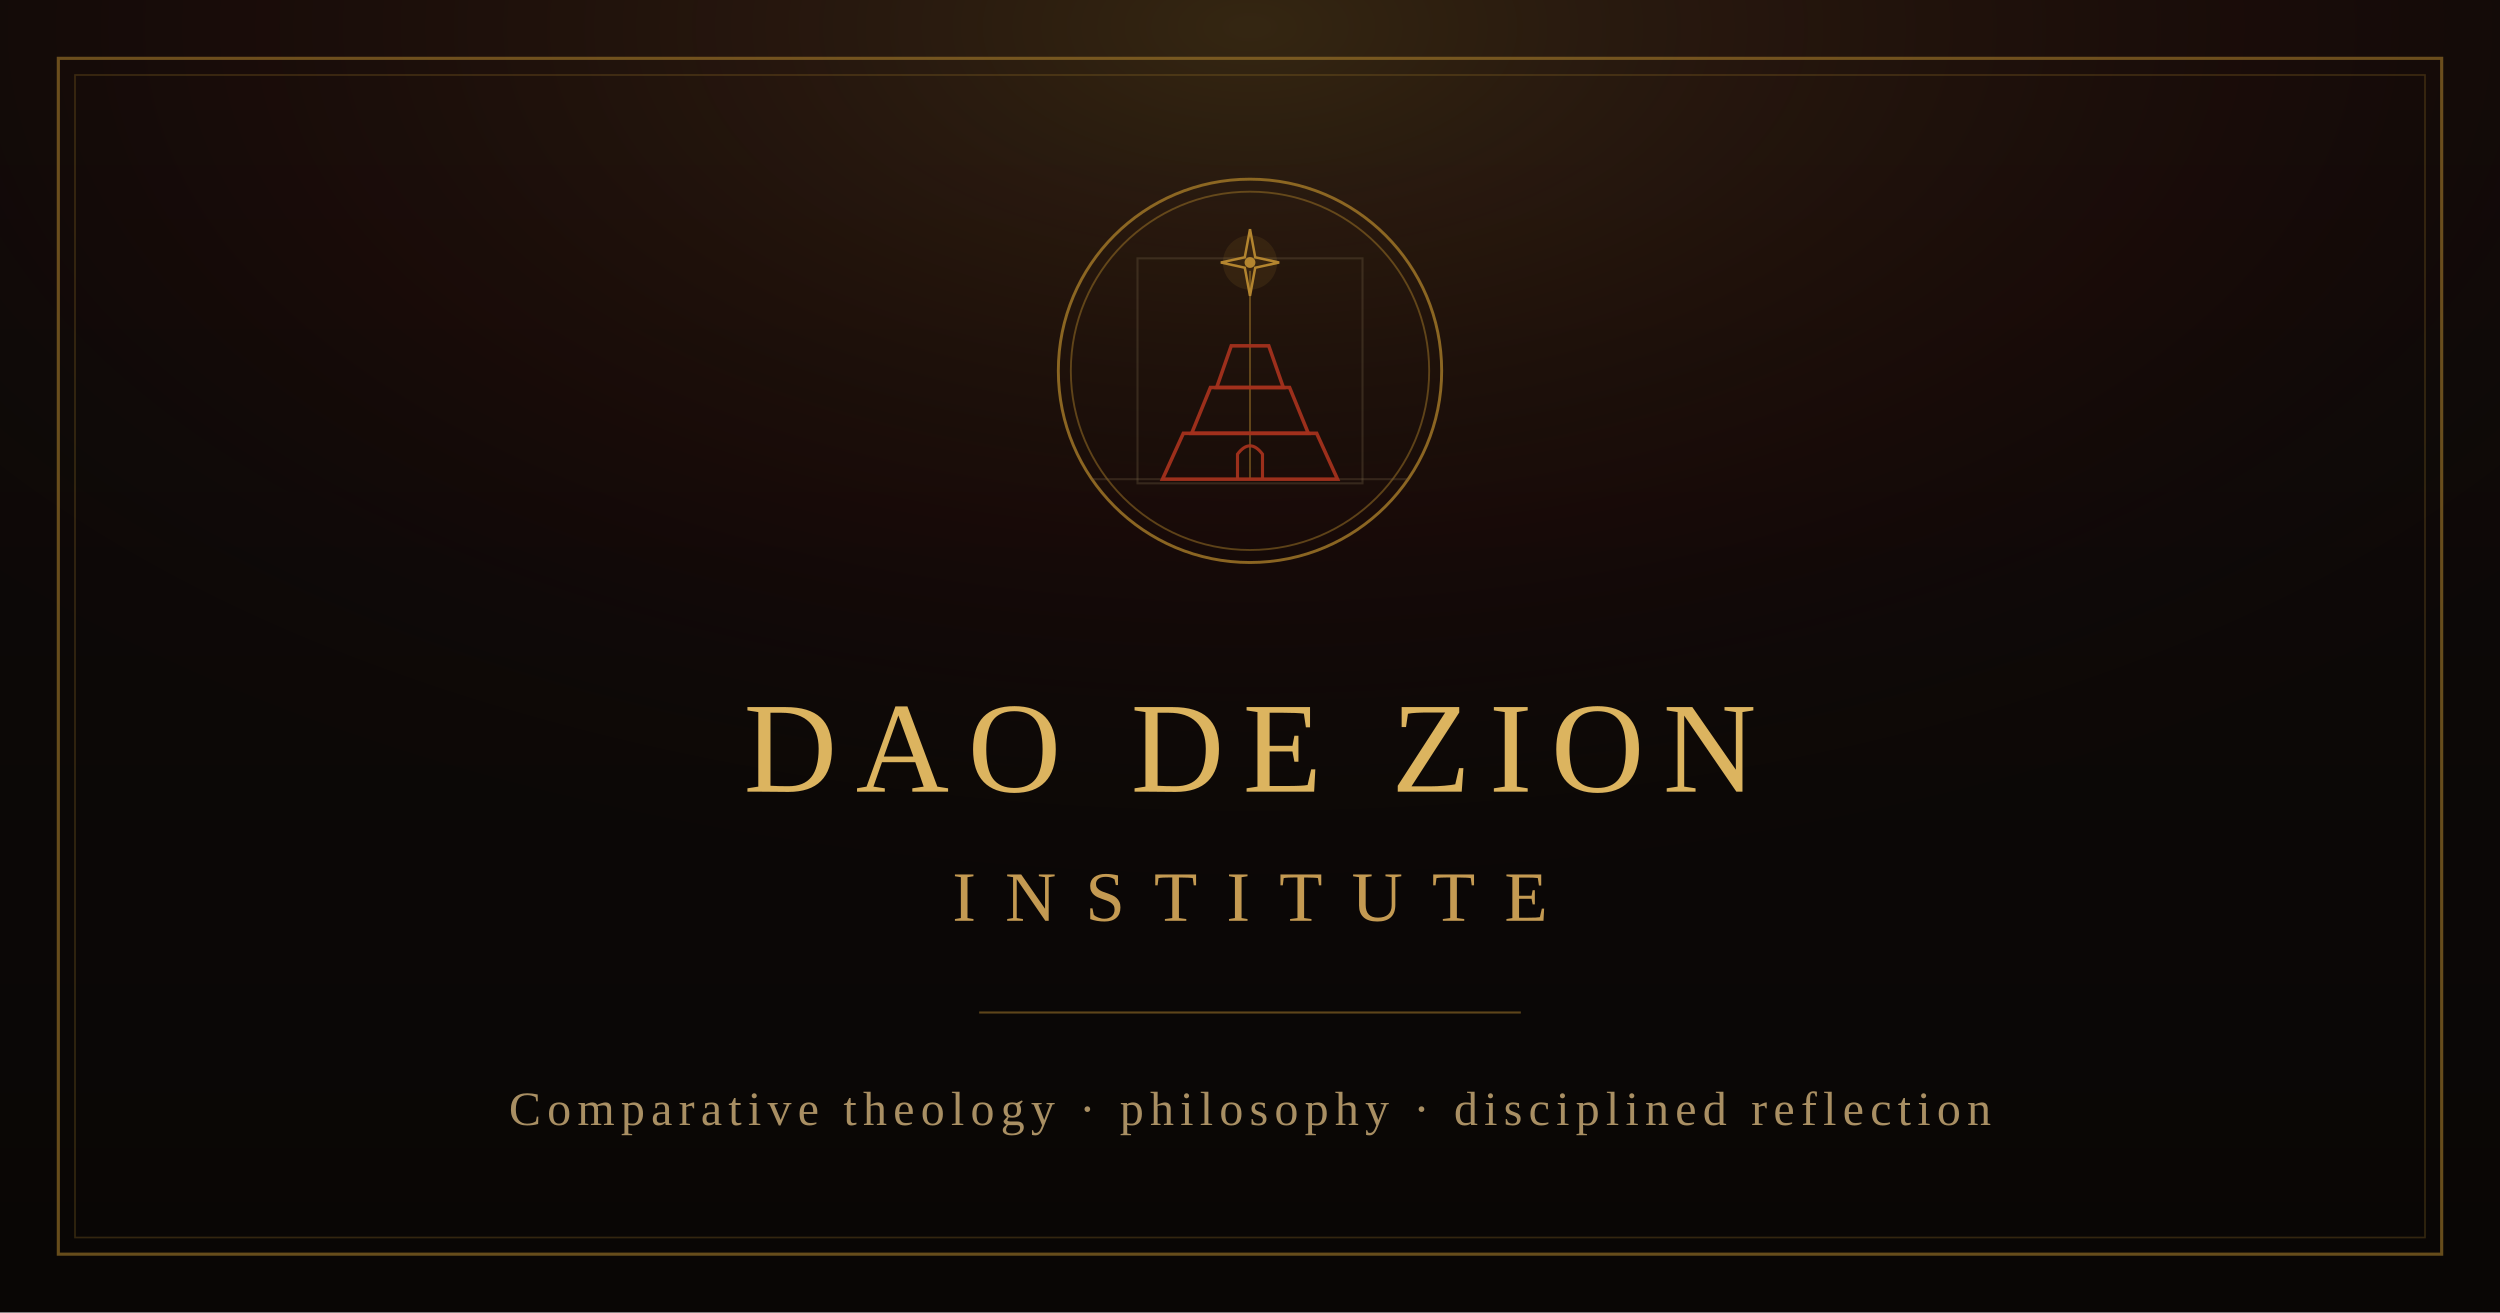
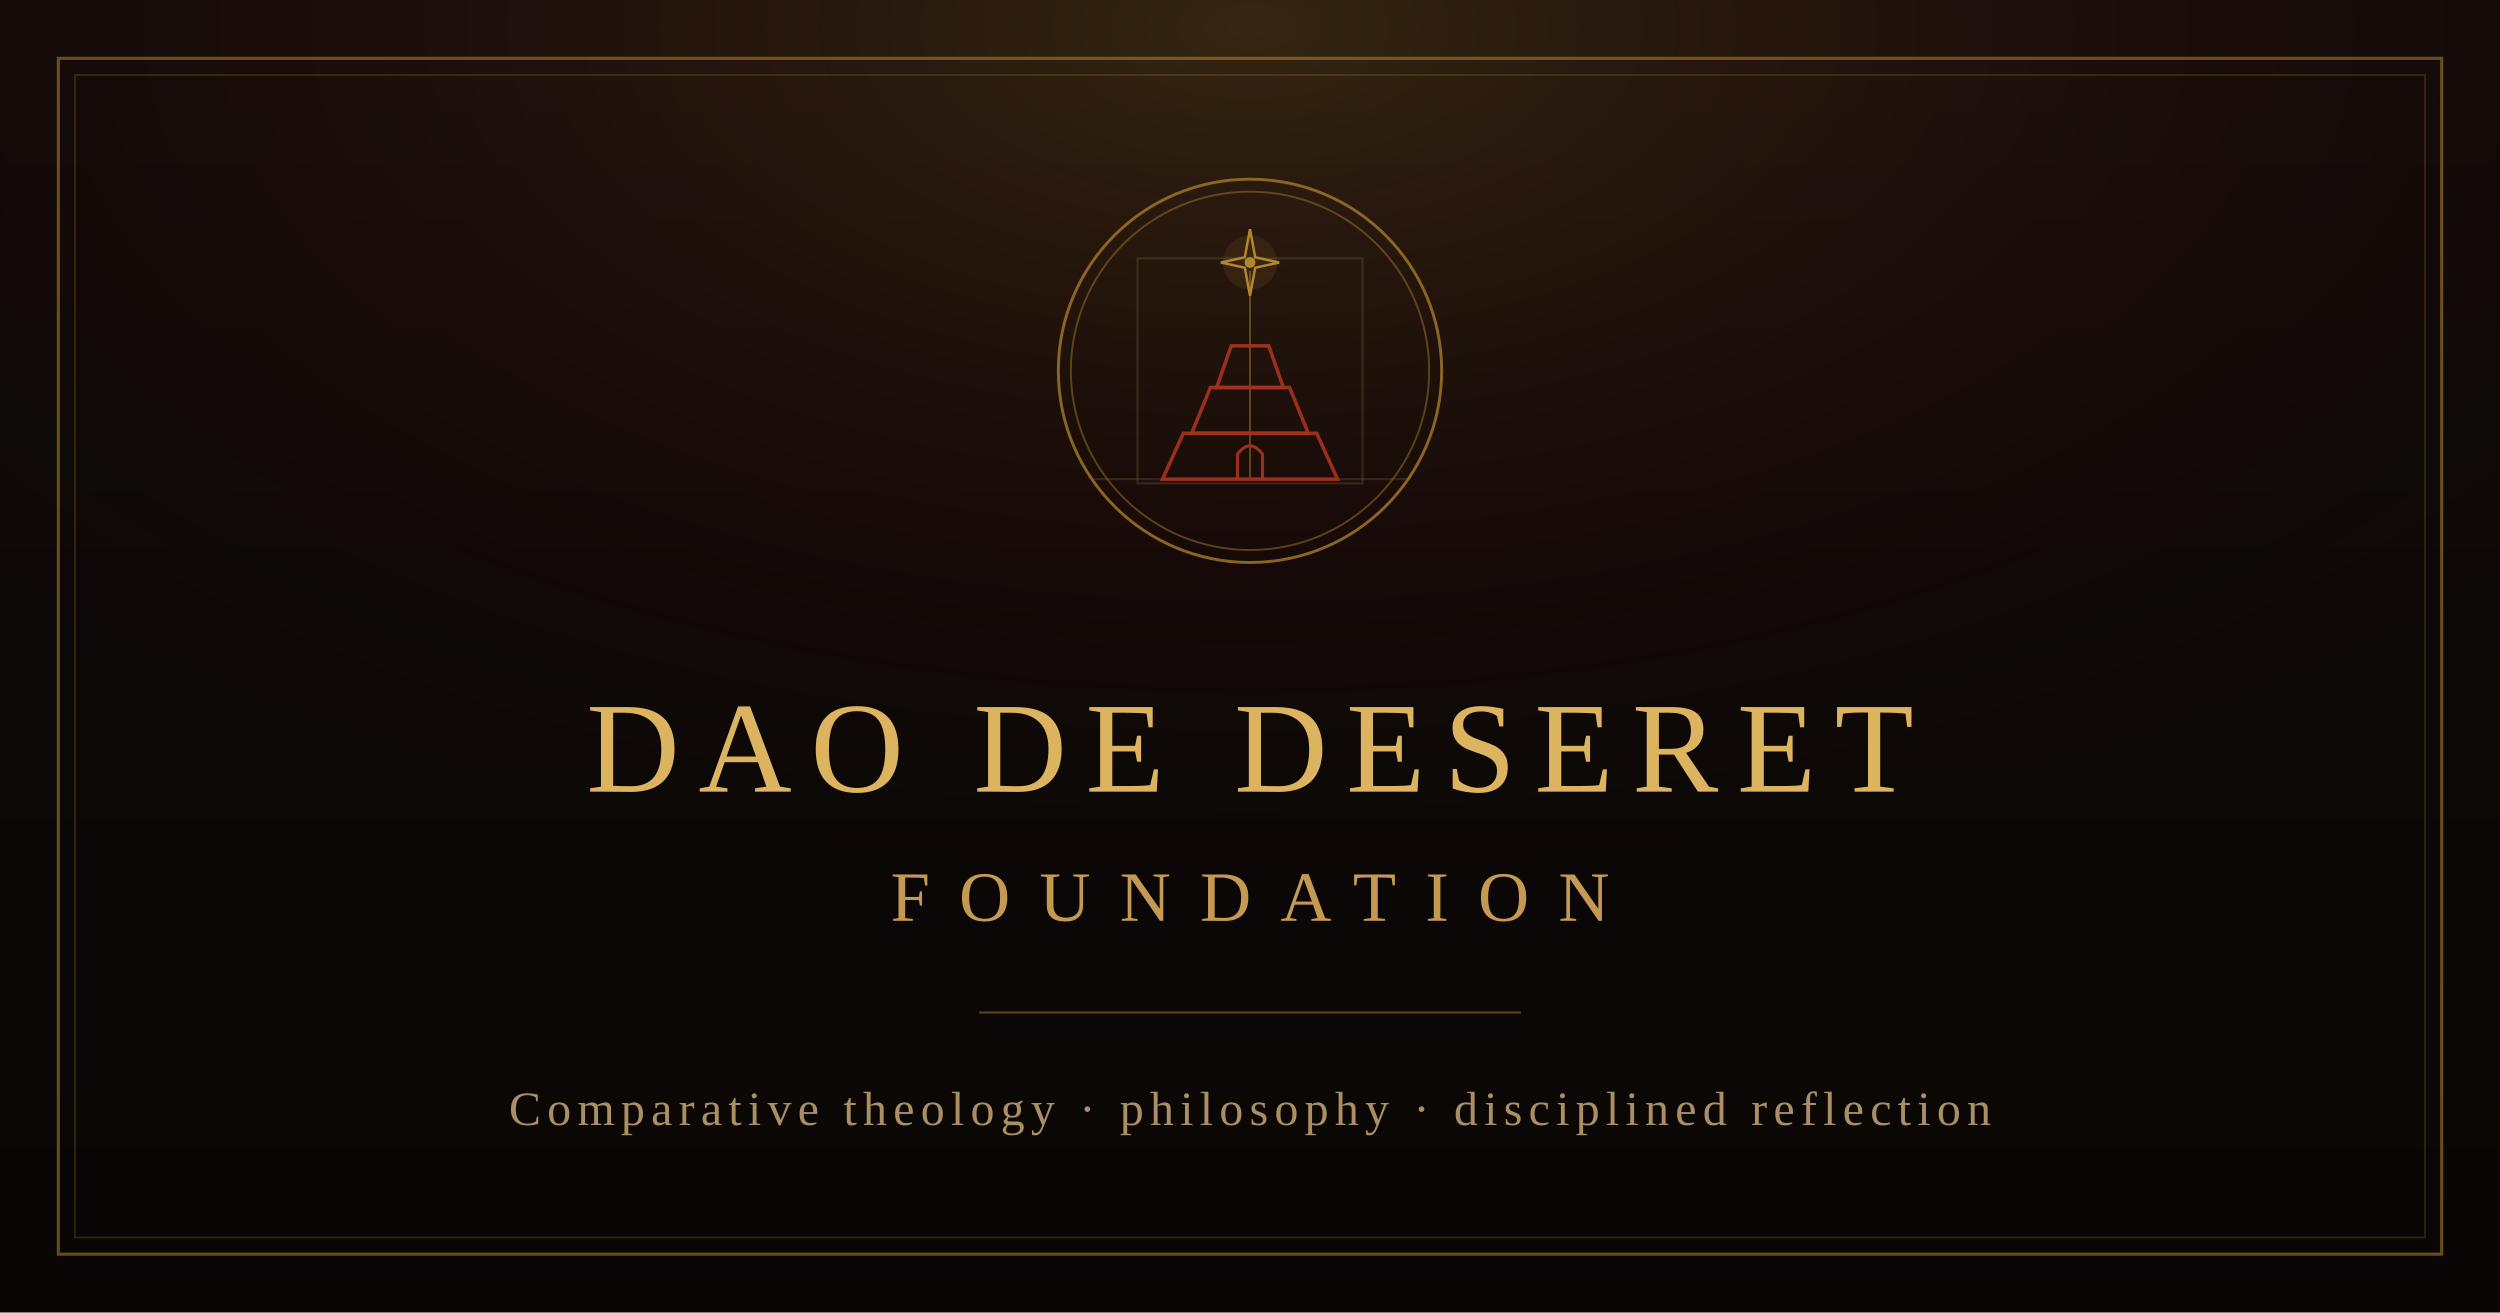
<svg xmlns="http://www.w3.org/2000/svg" width="1200" height="630" viewBox="0 0 1200 630">
  <defs>
    <radialGradient id="glow" cx="50%" cy="2%" r="70%">
      <stop offset="0%" stop-color="#b88a36" stop-opacity="0.22" />
      <stop offset="55%" stop-color="#7a2317" stop-opacity="0.10" />
      <stop offset="100%" stop-color="#0a0605" stop-opacity="0" />
    </radialGradient>
    <linearGradient id="ground" x1="0" y1="0" x2="0" y2="1">
      <stop offset="0%" stop-color="#0f0a08" />
      <stop offset="100%" stop-color="#090605" />
    </linearGradient>
  </defs>
  <rect width="1200" height="630" fill="url(#ground)" />
  <rect width="1200" height="630" fill="url(#glow)" />
  <rect x="28" y="28" width="1144" height="574" fill="none" stroke="#b3852f" stroke-opacity="0.55" stroke-width="1.5" />
  <rect x="36" y="36" width="1128" height="558" fill="none" stroke="#b3852f" stroke-opacity="0.25" stroke-width="0.8" />
  <g transform="translate(500,78)" fill="none">
    <circle cx="100" cy="100" r="92" stroke="#976f25" stroke-width="1.4" stroke-opacity="0.9" />
    <circle cx="100" cy="100" r="86" stroke="#976f25" stroke-width="0.9" stroke-opacity="0.55" />
    <rect x="46" y="46" width="108" height="108" stroke="#6f5b43" stroke-width="1" stroke-opacity="0.34" />
    <line x1="24" y1="152" x2="176" y2="152" stroke="#6f5b43" stroke-width="1" stroke-opacity="0.32" />
    <line x1="100" y1="152" x2="100" y2="52" stroke="#976f25" stroke-width="0.9" stroke-opacity="0.6" />
    <path d="M58,152 L142,152 L132,130 L68,130 Z" stroke="#a3311d" stroke-width="1.7" stroke-opacity="0.95" />
    <path d="M72,130 L128,130 L119,108 L81,108 Z" stroke="#a3311d" stroke-width="1.7" stroke-opacity="0.95" />
    <path d="M84,108 L116,108 L109,88 L91,88 Z" stroke="#a3311d" stroke-width="1.7" stroke-opacity="0.95" />
    <path d="M94,152 L94,140 Q100,132 106,140 L106,152" stroke="#a3311d" stroke-width="1.5" stroke-opacity="0.95" />
    <circle cx="100" cy="48" r="13" fill="#b3852f" fill-opacity="0.12" stroke="none" />
    <path d="M100,32 L102.5,45.5 L114,48 L102.5,50.5 L100,64 L97.5,50.5 L86,48 L97.5,45.5 Z" stroke="#b3852f" stroke-width="1.2" />
    <circle cx="100" cy="48" r="2.6" fill="#b3852f" stroke="none" />
  </g>
-   <text x="600" y="380" text-anchor="middle" font-family="Georgia, 'Times New Roman', serif" font-size="62" letter-spacing="9" fill="#dcb45f">DAO DE ZION</text>
-   <text x="600" y="442" text-anchor="middle" font-family="Georgia, 'Times New Roman', serif" font-size="34" letter-spacing="14" fill="#c49a52">INSTITUTE</text>
+   <text x="600" y="380" text-anchor="middle" font-family="Georgia, 'Times New Roman', serif" font-size="62" letter-spacing="9" fill="#dcb45f">DAO DE DESERET</text>
+   <text x="600" y="442" text-anchor="middle" font-family="Georgia, 'Times New Roman', serif" font-size="34" letter-spacing="14" fill="#c49a52">FOUNDATION</text>
  <line x1="470" y1="486" x2="730" y2="486" stroke="#b3852f" stroke-opacity="0.5" stroke-width="1" />
  <text x="600" y="540" text-anchor="middle" font-family="Georgia, 'Times New Roman', serif" font-size="23" letter-spacing="3" fill="#a98f63">Comparative theology · philosophy · disciplined reflection</text>
</svg>
